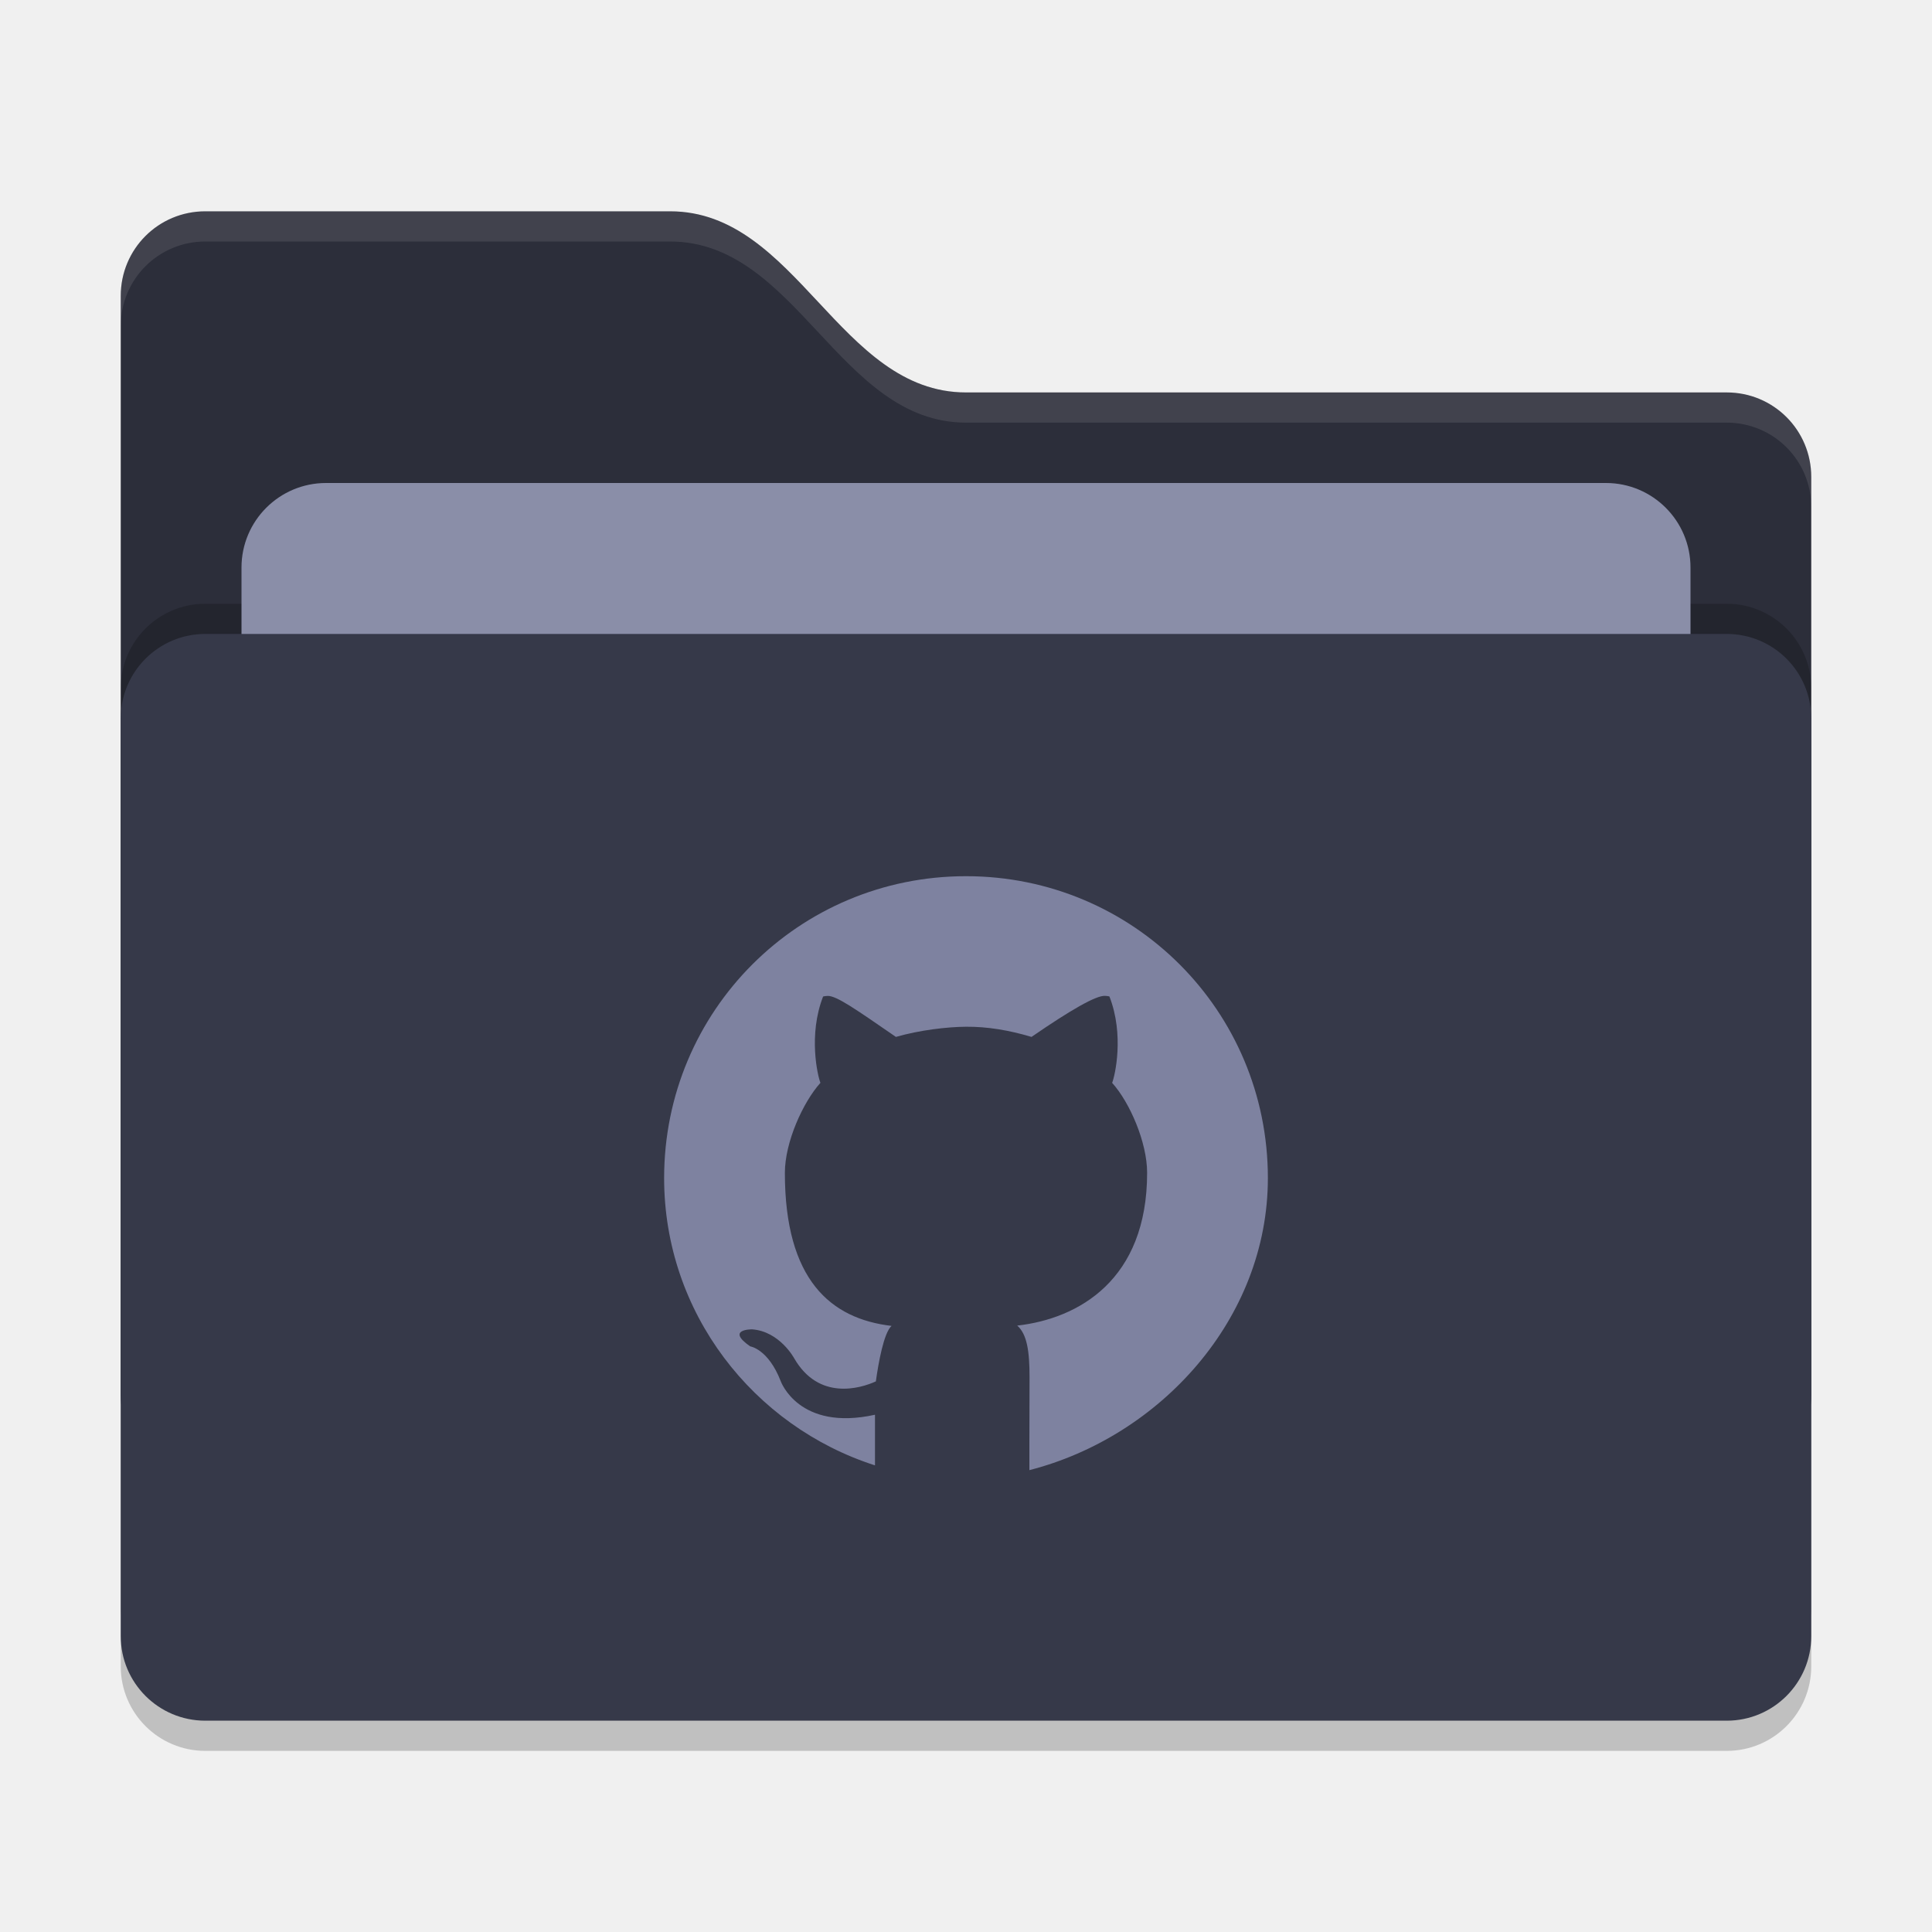
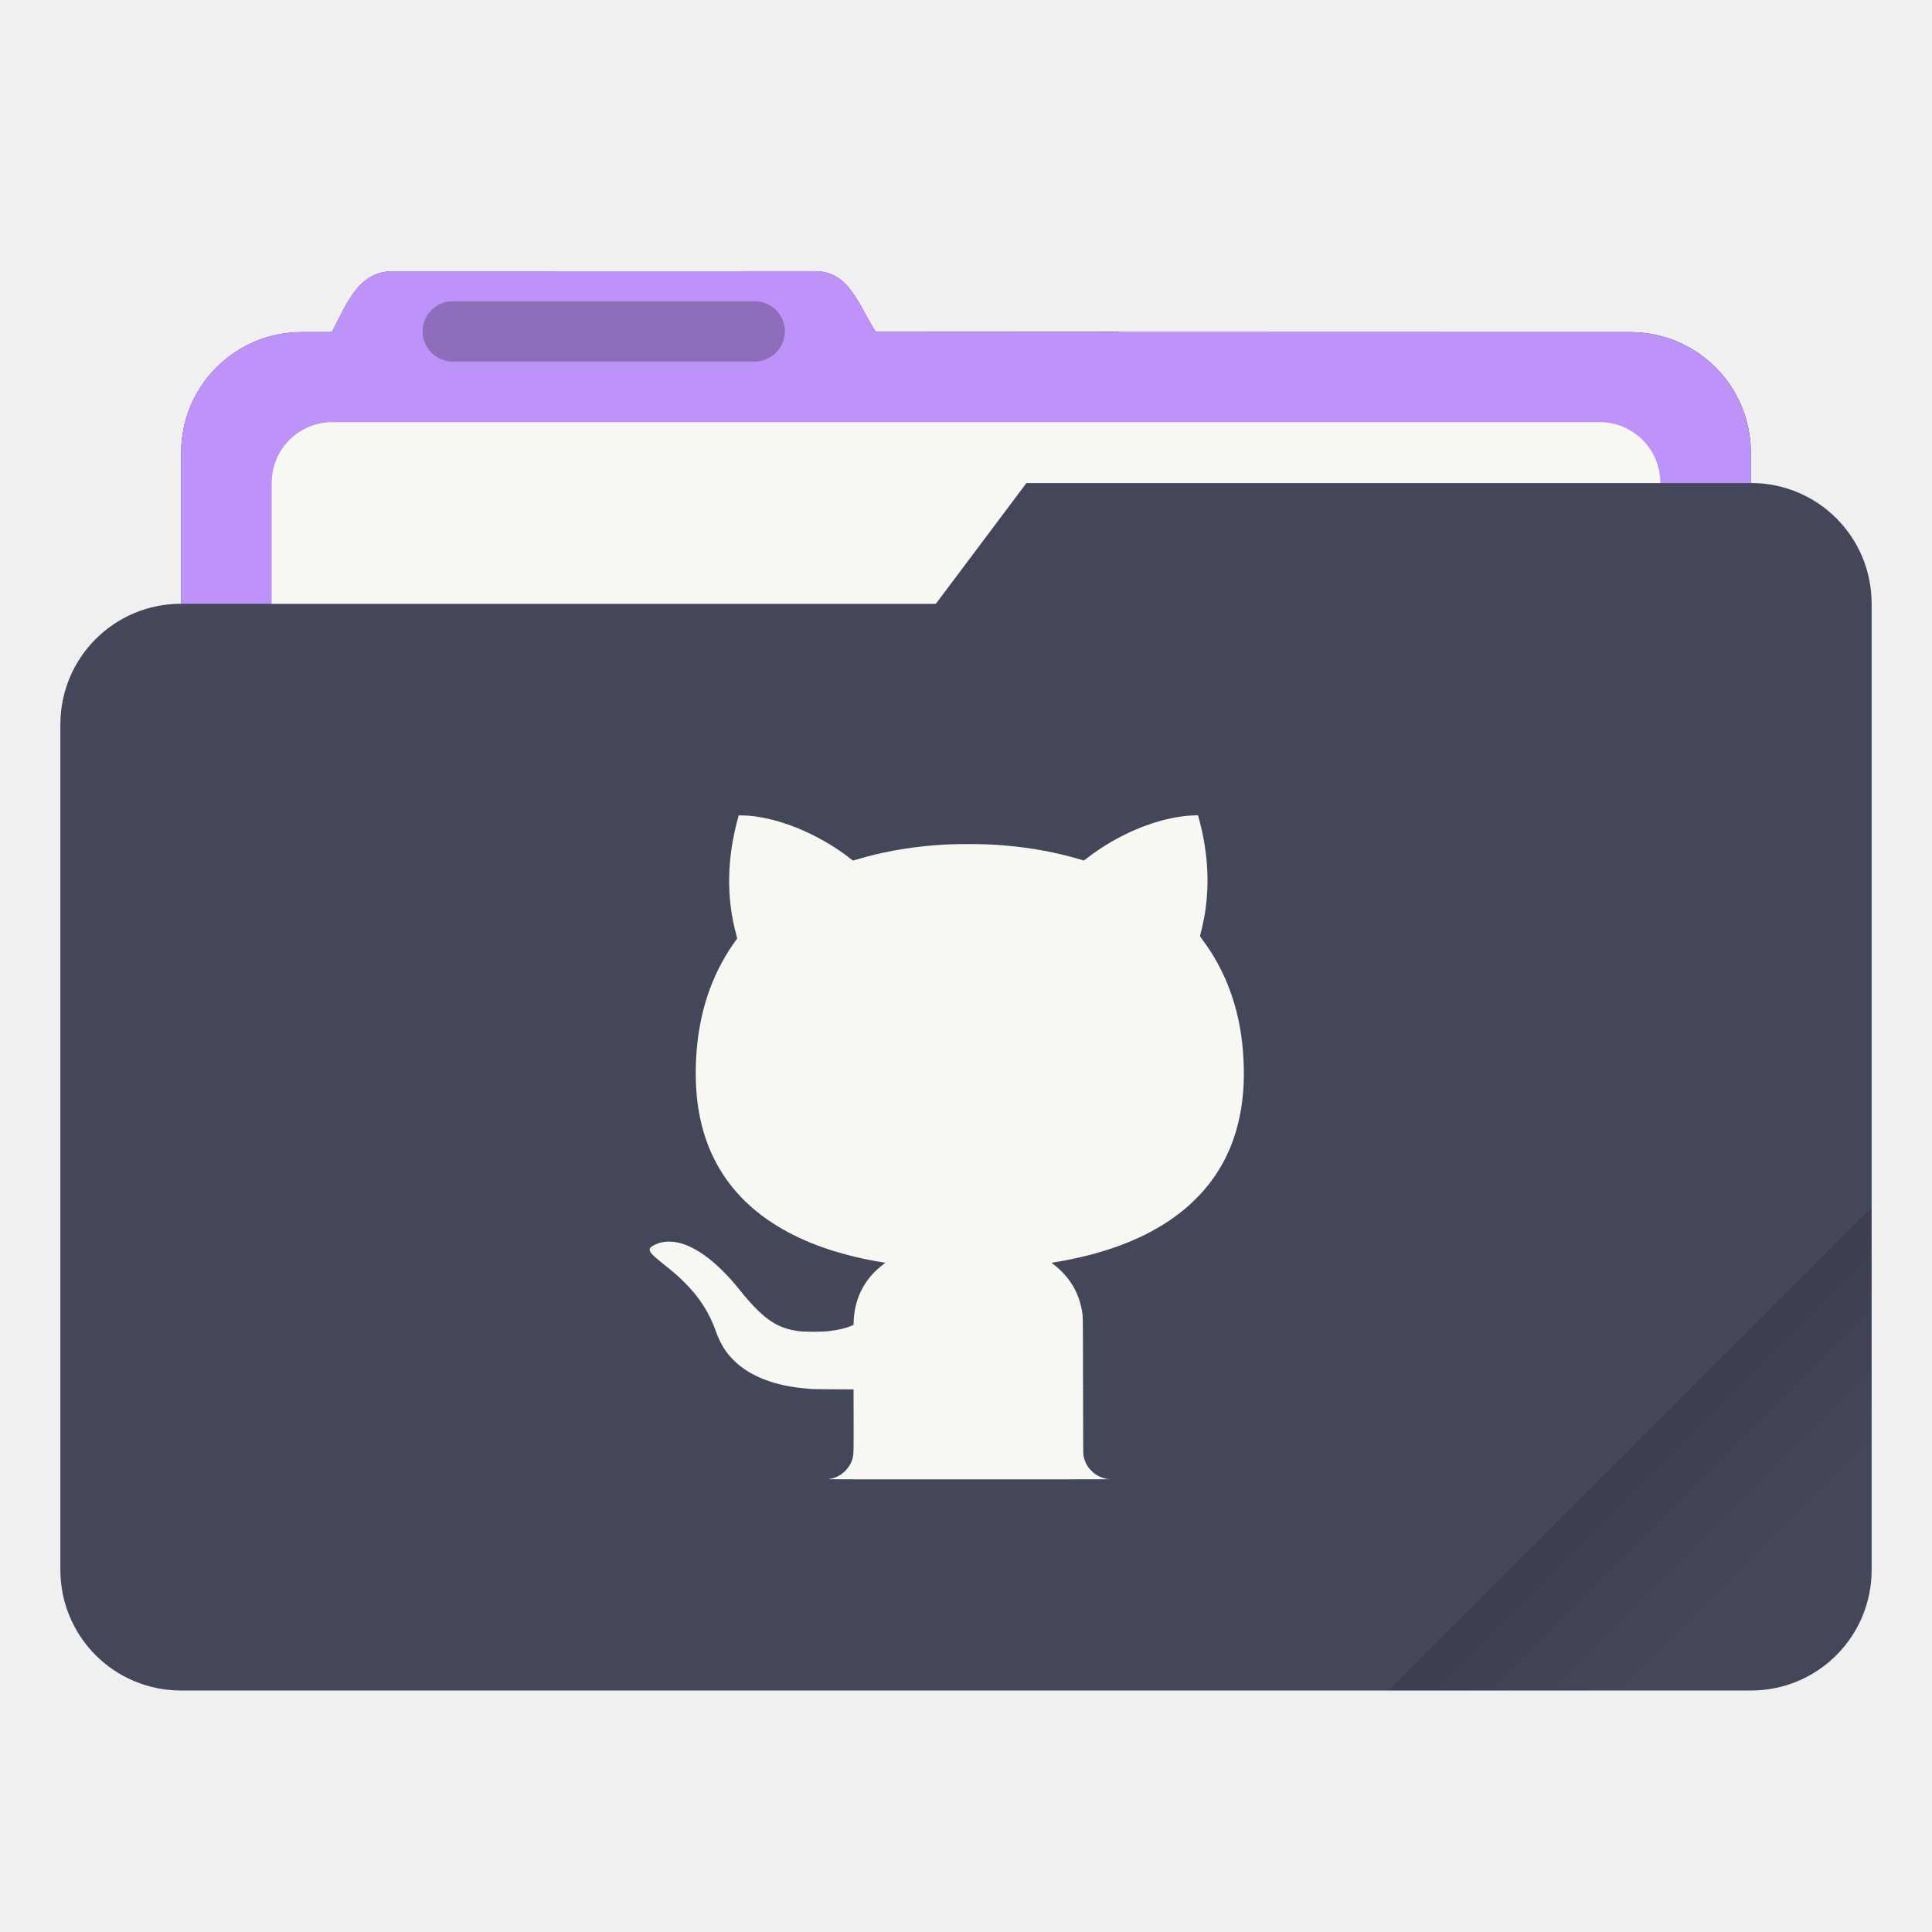
- <svg xmlns="http://www.w3.org/2000/svg" width="64" height="64" version="1">
-   <rect style="opacity:0.2" width="56" height="36" x="4" y="22" rx="2.8" ry="2.8" />
-   <path style="fill:#2c2e3a" d="M 4,46.2 C 4,47.751 5.249,49 6.8,49 H 57.2 C 58.751,49 60,47.751 60,46.2 V 15.8 C 60,14.249 58.751,13 57.2,13 H 32 C 27.8,13 26.4,7 22.2,7 H 6.8 C 5.249,7 4,8.249 4,9.8" />
-   <rect style="opacity:0.2" width="56" height="36" x="4" y="20" rx="2.8" ry="2.8" />
-   <rect style="fill:#8a8ea8" width="48" height="22" x="8" y="16" rx="2.8" ry="2.8" />
-   <rect style="fill:#363949" width="56" height="36" x="4" y="21" rx="2.8" ry="2.8" />
-   <path style="opacity:0.1;fill:#ffffff" d="M 6.801,7 C 5.25,7 4,8.25 4,9.801 V 10.801 C 4,9.25 5.25,8 6.801,8 H 22.199 C 26.399,8 27.8,14 32,14 H 57.199 C 58.75,14 60,15.25 60,16.801 V 15.801 C 60,14.25 58.75,13 57.199,13 H 32 C 27.8,13 26.399,7 22.199,7 Z" />
-   <path style="fill:#7e82a0" d="m 32,29.025 c -5.54,0 -10,4.46 -10,10 0,4.466 2.959,8.225 6.985,9.517 v -1.677 c -2.531,0.559 -3.123,-1.113 -3.123,-1.113 -0.414,-1.068 -1.011,-1.152 -1.011,-1.152 -0.826,-0.573 0.061,-0.564 0.061,-0.564 0.913,0.065 1.394,0.955 1.394,0.955 0.812,1.413 2.19,1.006 2.708,0.769 0.083,-0.597 0.26,-1.607 0.52,-1.838 C 27.514,43.686 26,42.394 26,38.851 c 0,-1.009 0.596,-2.335 1.178,-2.981 -0.094,-0.234 -0.408,-1.587 0.088,-2.859 0,0 0.048,-0.015 0.146,-0.02 0.296,-0.014 0.962,0.461 2.266,1.358 0.787,-0.226 1.693,-0.332 2.322,-0.337 0.709,-0.006 1.43,0.116 2.17,0.337 1.304,-0.897 2.137,-1.374 2.432,-1.36 h 0.003 c 0.099,0.005 0.146,0.02 0.146,0.02 0.497,1.273 0.184,2.628 0.09,2.862 C 37.424,36.516 38,37.842 38,38.851 c 0,3.552 -2.276,4.833 -4.303,5.061 0.326,0.285 0.408,0.852 0.408,1.714 0,1.041 -0.003,1.718 -0.005,2.148 V 48.7 c 4.321,-1.106 7.9,-5 7.9,-9.675 0,-5.54 -4.46,-10 -10,-10 z" />
+ <svg xmlns="http://www.w3.org/2000/svg" width="64" height="64" version="1.1" viewBox="0 0 64 64">
+   <defs>
+     <style id="current-color-scheme" type="text/css">.ColorScheme-Text {
+         color:#333333;
+       }
+       .ColorScheme-Background{
+         color:#f8f8f2;
+       }
+       .ColorScheme-Highlight {
+         color:#44475a;
+       }</style>
+     <linearGradient id="linearGradient892" x1="-197.72" x2="-197.72" y1="263.86" y2="273.76" gradientTransform="matrix(.70711 -.70711 .70711 .70711 4.2301 -281.39)" gradientUnits="userSpaceOnUse">
+       <stop offset="0" />
+       <stop stop-opacity="0" offset="1" />
+     </linearGradient>
+   </defs>
+   <g transform="scale(3.7796)">
+     <path class="ColorScheme-Highlight" transform="scale(.26458)" d="m27.002 8.984-14 0.004c-1.11 0-1.493 1.013-2.002 1.998v0.014h-1c-2.216 0-4 1.784-4 4v5c-2.216 0-4 1.784-4 4v28c0 2.216 1.784 4 4 4h52c2.216 0 4-1.784 4-4v-32c0-2.216-1.784-4-4-4v-1c0-2.216-1.784-4-4-4h-16.859c-0.047-0.003-0.092-0.014-0.141-0.014h-7.996c-0.586-0.941-0.891-2.002-2.002-2.002z" fill="#44475a" />
+     <path id="shadow" d="m7.144 2.377-3.704 0.001c-0.294 0-0.395 0.268-0.53 0.529v0.004h-0.265c-0.586 0-1.058 0.472-1.058 1.058v1.323h6.614l0.794-1.058h6.35v-0.265c0-0.586-0.472-1.058-1.058-1.058l-6.613-0.004c-0.155-0.249-0.236-0.53-0.53-0.53z" fill="#bd93f9" />
+     <path transform="scale(.26458)" d="m11.016 13.984c-1.117 0-2.016 0.899-2.016 2.016v4h22l3-4h21c0-1.117-0.899-2.016-2.016-2.016h-41.969z" fill="#f8f8f2" />
+     <rect x="3.704" y="2.64" width="3.175" height=".529" rx=".265" ry=".265" opacity=".25" />
+     <path transform="scale(.26458)" d="m62 40-16 16h12c2.216 0 4-1.784 4-4z" fill="url(#linearGradient892)" opacity=".2" />
+   </g>
+   <path d="m27.43 49c0.227-0.028 0.412-0.117 0.57-0.275 0.133-0.134 0.219-0.292 0.256-0.471 0.021-0.102 0.023-0.215 0.021-1.225l-0.002-1.003-0.674-0.004c-0.371-0.002-0.687-0.006-0.702-0.008-0.016-0.002-0.071-0.007-0.123-0.011-0.213-0.015-0.46-0.047-0.668-0.086-0.77-0.145-1.373-0.431-1.802-0.855-0.268-0.266-0.449-0.558-0.59-0.957-0.22-0.621-0.543-1.125-1.034-1.617-0.205-0.206-0.337-0.32-0.716-0.624-0.353-0.282-0.445-0.38-0.445-0.468 0-0.058 0.044-0.101 0.161-0.158 0.165-0.08 0.326-0.113 0.524-0.106 0.238 0.007 0.468 0.073 0.736 0.21 0.316 0.161 0.637 0.403 0.978 0.738 0.209 0.205 0.357 0.371 0.594 0.665 0.715 0.887 1.169 1.22 1.817 1.331 0.193 0.033 0.273 0.038 0.607 0.038 0.317 0 0.393-0.004 0.592-0.029 0.276-0.035 0.528-0.098 0.687-0.173l0.058-0.027 0.004-0.113c0.024-0.665 0.28-1.245 0.748-1.691 0.076-0.072 0.196-0.172 0.263-0.219 0.02-0.014 0.036-0.027 0.036-0.029 1.35e-4 -0.002-0.014-0.006-0.032-0.008-0.067-0.009-0.394-0.068-0.531-0.095-1.262-0.255-2.304-0.654-3.16-1.208-0.523-0.338-0.977-0.741-1.338-1.188-0.641-0.792-1.027-1.736-1.164-2.847-0.066-0.539-0.071-1.196-0.013-1.806 0.131-1.373 0.568-2.555 1.323-3.579 0.012-0.016 0.012-0.016-0.023-0.146-0.334-1.226-0.311-2.529 0.068-3.891l0.015-0.054 0.123 9.91e-4c0.51 0.004 1.175 0.156 1.812 0.414 0.632 0.256 1.3 0.642 1.782 1.032 0.034 0.027 0.065 0.05 0.069 0.05 0.004 0 0.064-0.017 0.133-0.038 0.76-0.231 1.633-0.393 2.517-0.465 0.402-0.033 0.695-0.044 1.171-0.044 0.49 0 0.796 0.012 1.208 0.047 0.892 0.076 1.711 0.228 2.505 0.464l0.116 0.035 0.099-0.077c0.142-0.111 0.243-0.183 0.416-0.299 1.008-0.674 2.174-1.09 3.134-1.12l0.13-0.004 0.009 0.037c0.005 0.021 0.023 0.086 0.039 0.145 0.274 1.018 0.338 2.066 0.184 3.04-0.035 0.219-0.093 0.497-0.142 0.679-0.014 0.052-0.025 0.098-0.025 0.103 0 0.005 0.029 0.048 0.065 0.096 0.49 0.649 0.852 1.375 1.083 2.175 0.184 0.637 0.279 1.278 0.302 2.038 0.024 0.762-0.062 1.487-0.251 2.134-0.221 0.755-0.578 1.409-1.09 1.999-0.097 0.111-0.366 0.382-0.479 0.482-0.85 0.749-1.937 1.289-3.312 1.644-0.339 0.087-0.854 0.194-1.152 0.238-0.04 0.006-0.075 0.013-0.078 0.015-0.003 0.002 0.026 0.027 0.063 0.055 0.257 0.193 0.488 0.45 0.646 0.719 0.14 0.238 0.244 0.527 0.291 0.805 0.037 0.22 0.034 0.025 0.038 2.496 0.004 2.109 0.004 2.266 0.015 2.316 0.03 0.146 0.072 0.25 0.149 0.367 0.046 0.071 0.176 0.201 0.248 0.248 0.141 0.093 0.29 0.147 0.451 0.163 0.029 0.003-2.07 0.005-4.665 0.005-3.869 1.47e-4 -4.705-0.001-4.651-0.008z" class="ColorScheme-Background" fill="#f8f8f2" />
</svg>
